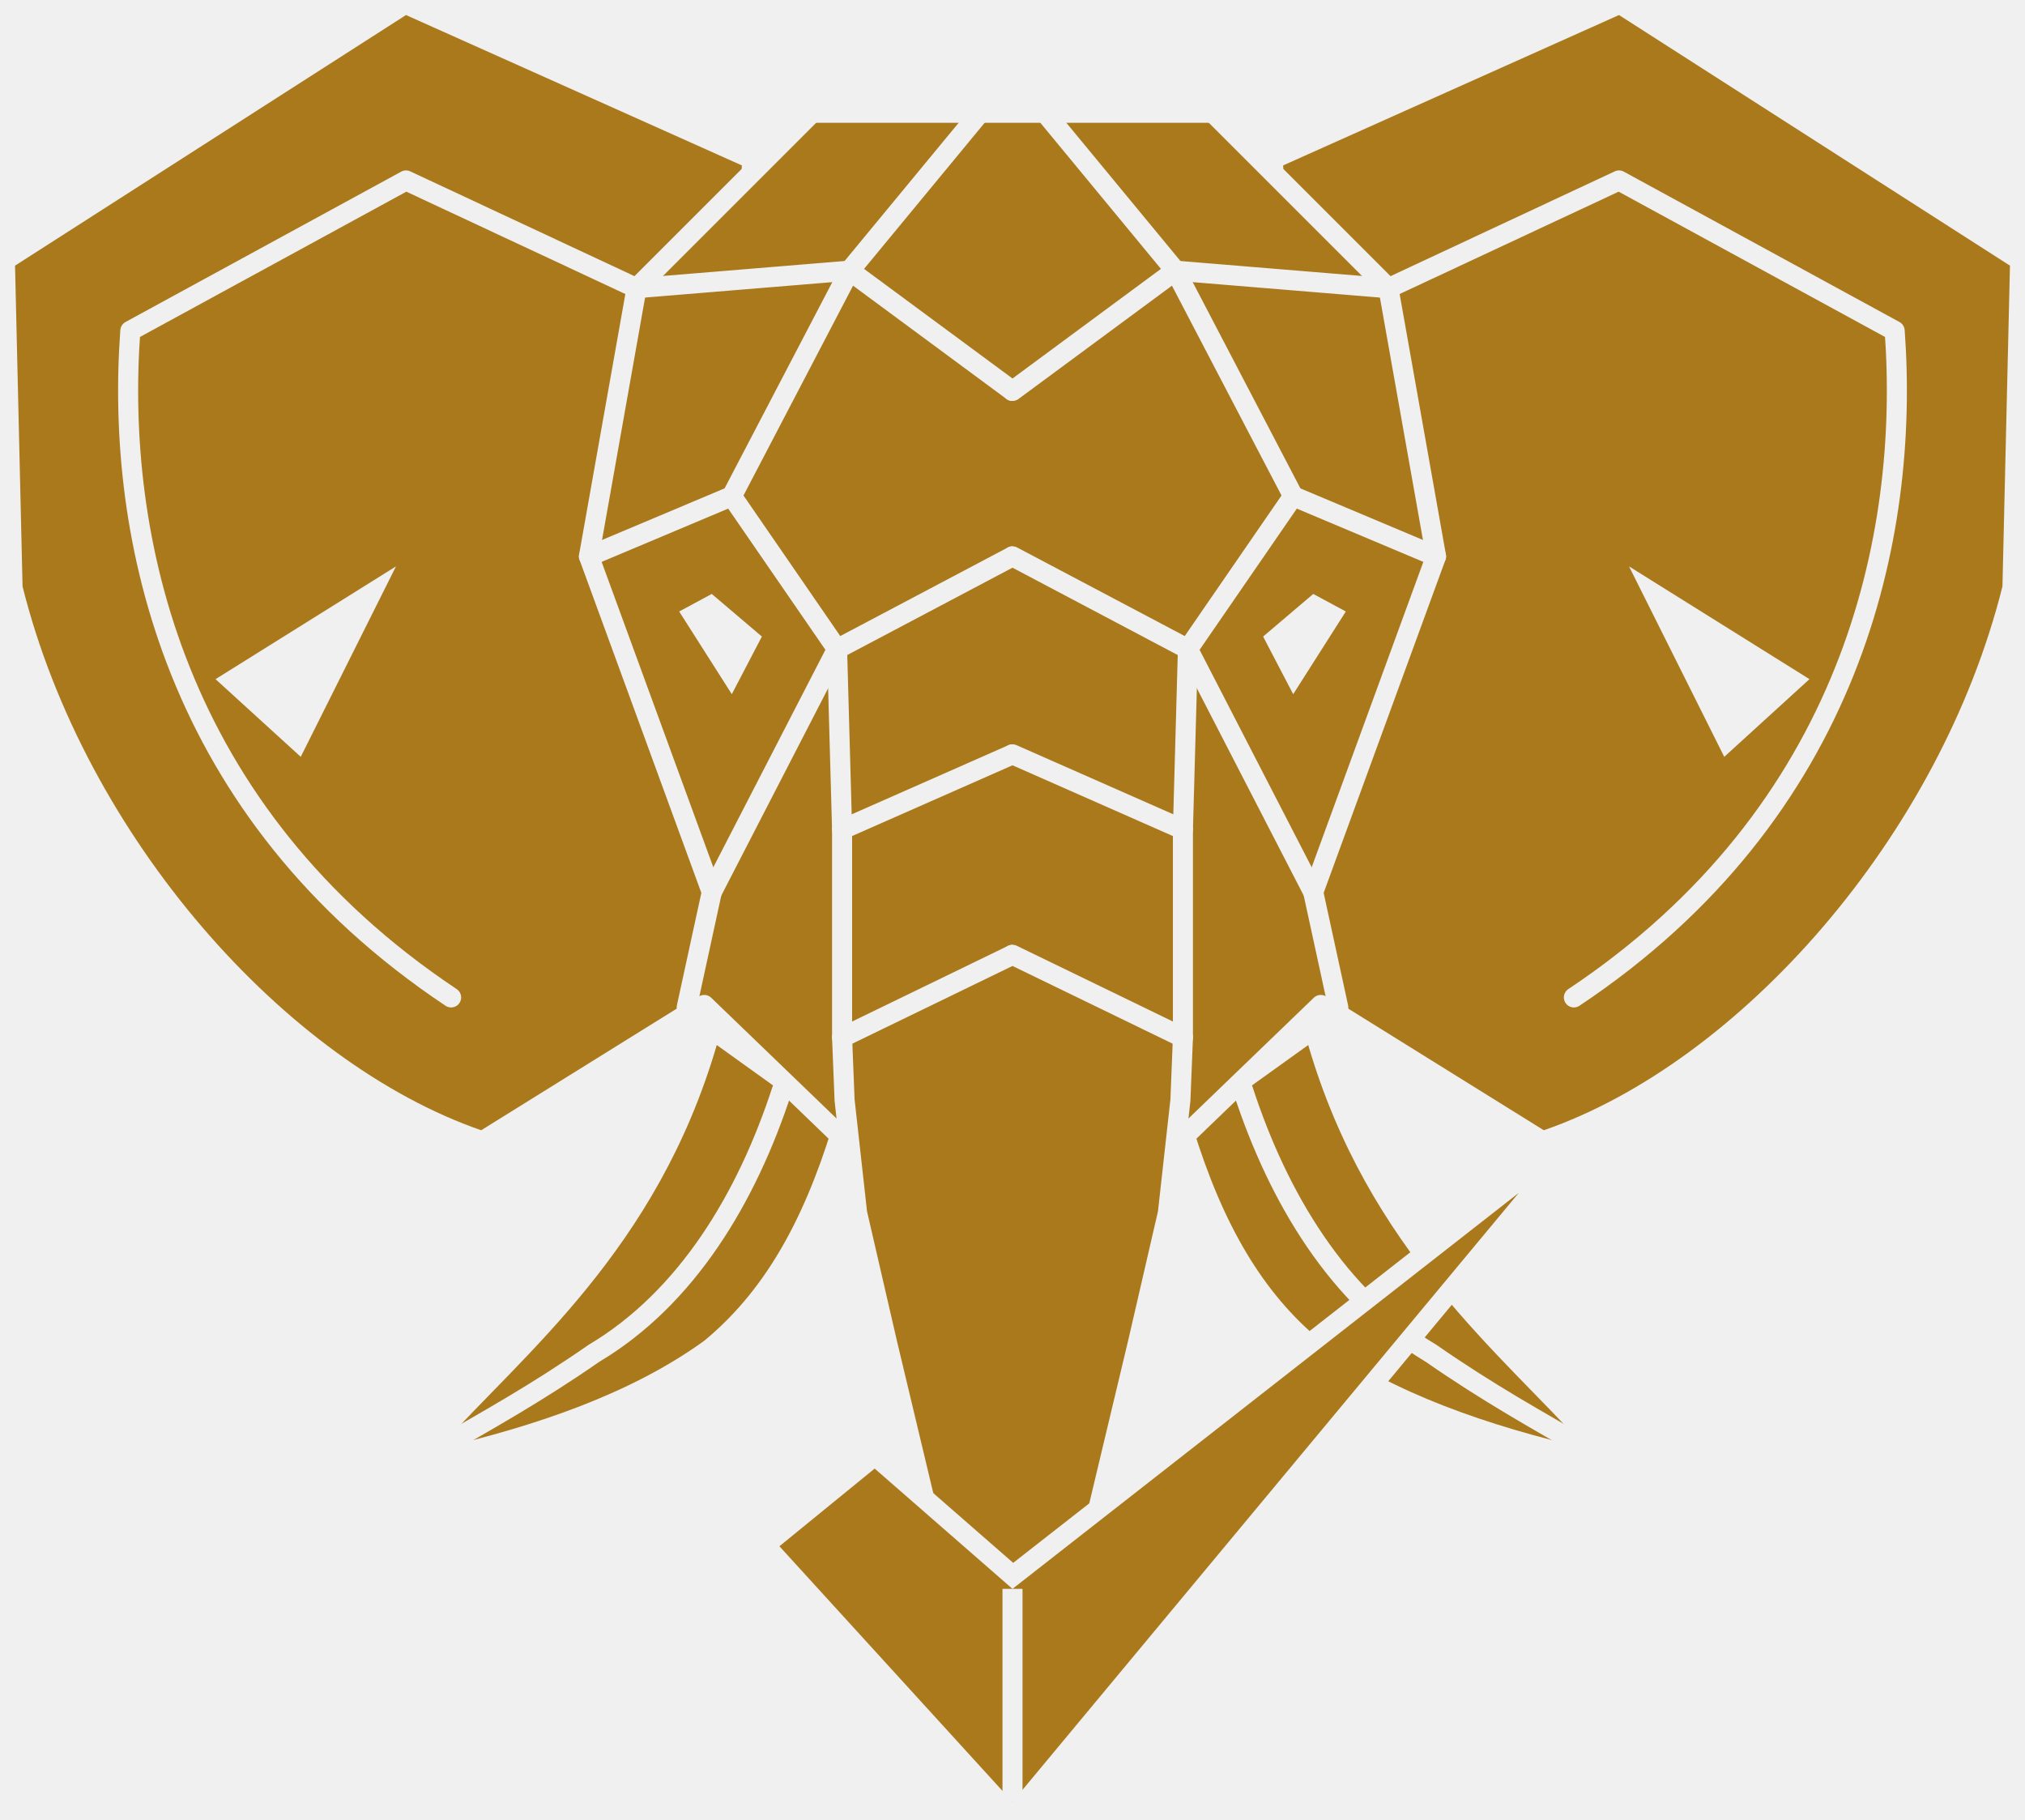
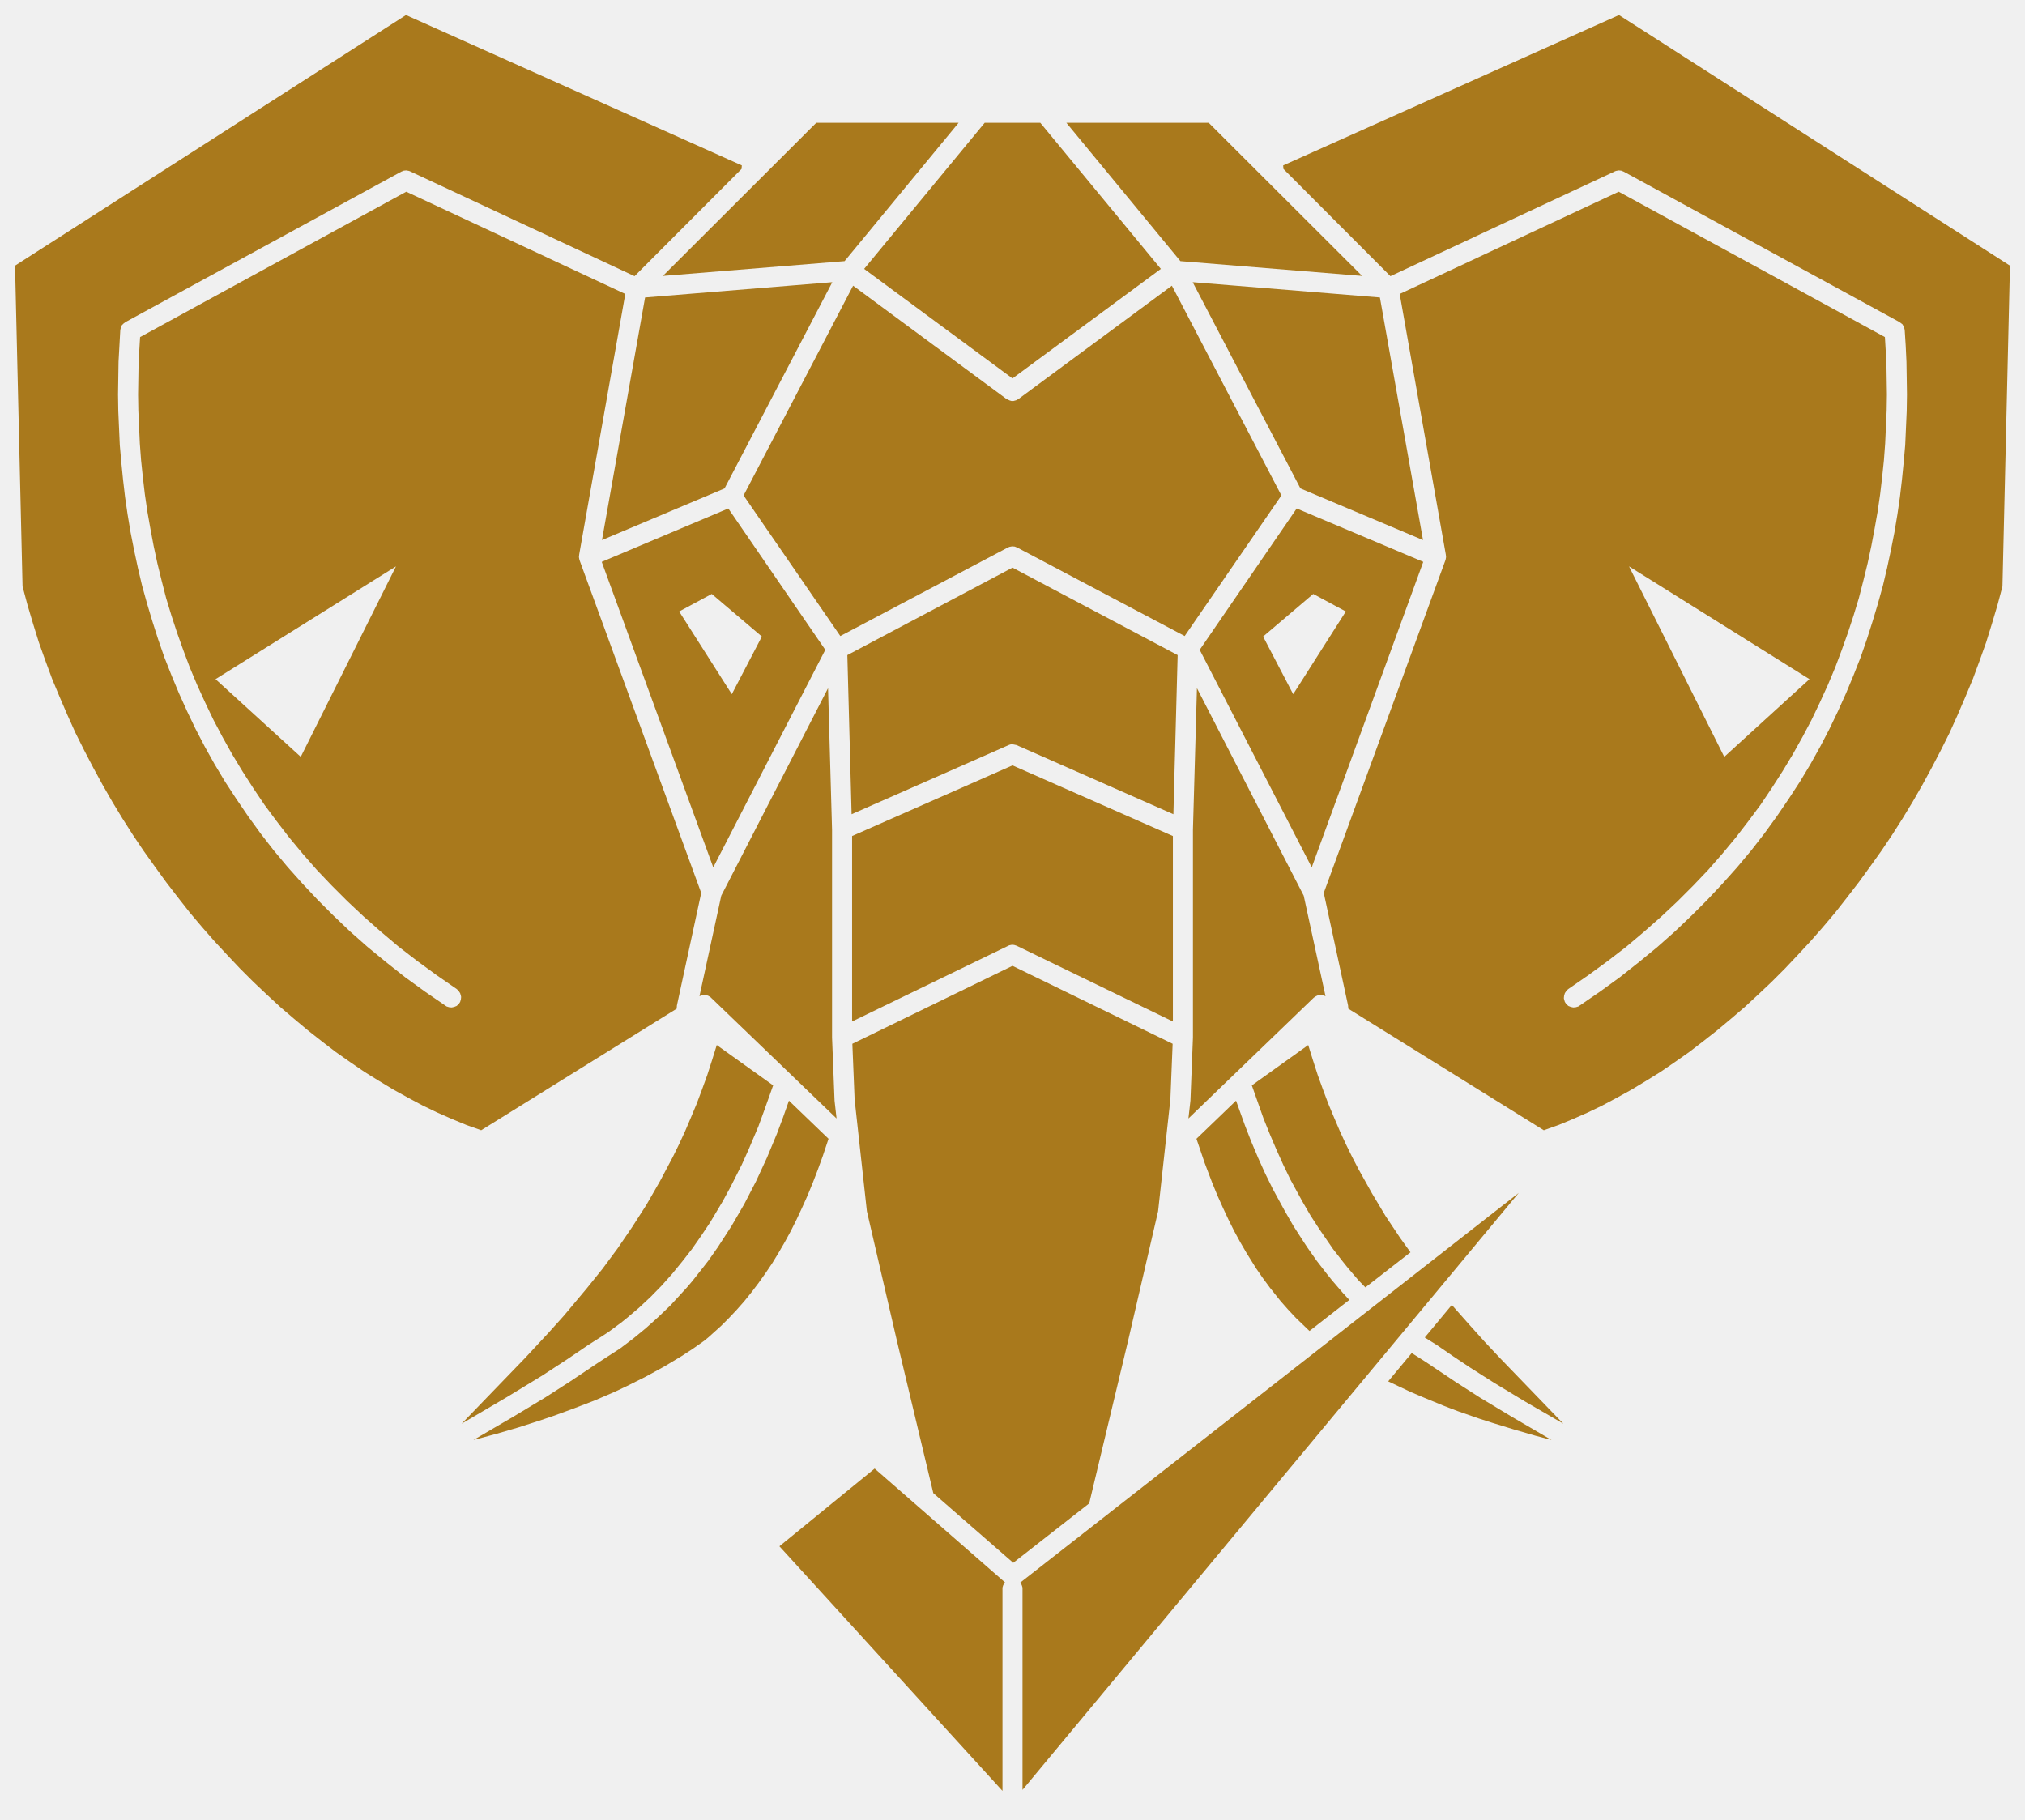
<svg xmlns="http://www.w3.org/2000/svg" viewBox="0 0 808.00 726.00" width="808.00" height="726.00">
  <svg x="0" y="0" width="808.00" height="726" viewBox="216 16 808 726" overflow="visible">
-     <defs>
-       <g id="m12e">
-         <path d="M222,122 L378,22 L512,82 L500,410 L490,416 L408,467 C330,440 250,350 225,250 Z" fill="#fff" />
-         <path d="M470,131 L378,88 L268,148 C262,230 285,340 396,414" fill="none" stroke="#000" stroke-width="8" stroke-linecap="round" stroke-linejoin="round" />
-         <polygon points="302,287 374,242 336,318" fill="#000" />
-       </g>
-       <g id="m12t">
-         <path d="M391,594 C425,556 478,515 502,433 L548,466 C536,505 520,532 497,551 C468,572 430,585 391,594 Z" fill="#fff" />
-         <path d="M528,451 C514,494 490,534 453,556 C430,572 410,583 391,594" fill="none" stroke="#000" stroke-width="8" stroke-linecap="round" />
-       </g>
-       <g id="m12h">
-         <polygon points="470,131 540,61 620,61 620,640 586,619 556,480 552,470 497,417 490,418 500,372 451,238" fill="#fff" />
-         <g fill="none" stroke="#000" stroke-width="8" stroke-linecap="round" stroke-linejoin="round">
-           <polyline points="540,61 607,61" />
-           <polyline points="470,131 540,61" />
-           <polyline points="607,61 555,124" />
-           <polyline points="555,124 620,172" />
-           <polyline points="470,131 555,124" />
-           <polyline points="555,124 508,214" />
-           <polyline points="508,214 451,238" />
-           <polyline points="470,131 451,238 500,372 490,418" />
-           <polyline points="508,214 550,275" />
-           <polyline points="550,275 620,238" />
-           <polyline points="550,275 500,372" />
-           <polyline points="550,275 552,347 552,430 553,455 558,500 570,552 586,619" />
-           <polyline points="552,347 620,317" />
-           <polyline points="552,430 620,397" />
-           <polyline points="497,417 552,470" />
-         </g>
-         <polygon points="487,260 500,253 520,270 508,293" fill="#000" />
-       </g>
-       <mask id="m12k" maskUnits="userSpaceOnUse" x="180" y="-62" width="880" height="880">
-         <use href="#m12e" />
-         <use href="#m12e" transform="translate(1240 0) scale(-1 1)" />
-         <use href="#m12t" />
-         <use href="#m12t" transform="translate(1240 0) scale(-1 1)" />
-         <rect x="619" y="61" width="2" height="579" fill="#fff" />
-         <use href="#m12h" />
-         <use href="#m12h" transform="translate(1240 0) scale(-1 1)" />
-         <polyline points="607,61 633,61" fill="none" stroke="#000" stroke-width="8" stroke-linecap="round" />
-         <polygon points="565,602 620,650 822,492 620,735 527,633" fill="#000" stroke="#000" stroke-width="16" stroke-linejoin="round" />
-         <polygon points="565,602 620,650 620,735 527,633" fill="#fff" />
-         <polygon points="620,650 822,492 620,735" fill="#fff" />
-         <polyline points="620,650 620,735" fill="none" stroke="#000" stroke-width="8" />
-       </mask>
-     </defs>
-     <rect x="180" y="-62" width="880" height="880" fill="#A9791C" mask="url(#m12k)" />
+     <path d="M291.7,380.1L296.6,385.9L301.6,391.6L306.7,397.1L311.8,402.5L317.1,407.8L322.4,412.8L327.8,417.8L333.3,422.5L338.8,427.1L344.4,431.5L350.0,435.8L355.7,439.8L361.4,443.7L367.2,447.3L373.0,450.8L378.8,454.0L384.6,457.1L390.4,459.9L396.3,462.5L402.1,464.9L408.0,467.0L486.0,418.5L486.1,417.2L495.8,372.3L447.2,239.4L447.0,238.3L447.1,237.3L465.5,133.3L378.1,92.5L271.9,150.5L271.3,160.6L271.2,167.0L271.1,173.4L271.2,179.8L271.5,186.4L271.8,193.0L272.3,199.7L273.0,206.4L273.8,213.2L274.8,220.1L276.0,226.9L277.3,233.8L278.8,240.8L280.5,247.7L282.3,254.7L284.4,261.6L286.7,268.6L289.2,275.6L291.8,282.5L294.7,289.4L297.9,296.4L301.2,303.3L304.8,310.1L308.6,316.9L312.7,323.7L317.0,330.4L321.5,337.1L326.4,343.7L331.4,350.2L336.8,356.7L342.4,363.1L348.4,369.4L354.6,375.6L361.1,381.7L367.9,387.7L375.0,393.7L382.4,399.4L390.2,405.1L398.3,410.7L399.0,411.4L399.6,412.3L399.9,413.3L400.0,413.8L399.9,414.8L399.6,415.8L399.0,416.7L398.2,417.4L397.2,417.8L396.2,418.0L395.2,417.9L394.2,417.6L385.6,411.7L377.6,405.9L369.9,399.8L362.6,393.8L355.6,387.6L349.0,381.3L342.7,375.0L336.6,368.5L330.8,362.0L325.2,355.3L320.0,348.6L315.0,341.7L310.3,334.8L305.8,327.9L301.6,320.9L297.7,313.9L294.0,306.8L290.6,299.7L287.4,292.6L284.4,285.4L281.6,278.3L279.1,271.1L276.8,263.9L274.7,256.9L272.7,249.7L271.0,242.5L269.5,235.5L268.1,228.4L266.9,221.2L265.9,214.3L265.1,207.4L264.4,200.4L263.8,193.6L263.5,186.8L263.2,180.0L263.1,173.4L263.2,166.9L263.3,160.3L264.0,147.7L264.2,146.8L264.6,145.8L265.3,145.1L266.1,144.5L376.1,84.5L377.1,84.1L378.1,84.0L379.2,84.2L379.7,84.4L469.2,126.2L511.9,83.4L512.0,82.0L378.0,22.0L222.0,122.0L225.0,250.0L227.0,257.5L229.2,264.9L231.5,272.3L234.1,279.6L236.8,286.9L239.8,294.1L242.9,301.3L246.1,308.4L249.6,315.4L253.2,322.3L256.9,329.1L260.8,335.9L264.8,342.5L269.0,349.1L273.3,355.5L277.8,361.8L282.3,368.0L287.0,374.1ZM374.0,242.0L336.0,318.0L302.0,287.0ZM526.0,468.4L522.0,478.0L517.7,487.3L513.0,496.4L507.9,505.2L502.4,513.7L498.6,519.1L496.5,521.8L492.4,527.0L490.2,529.6L485.8,534.4L483.5,536.9L478.7,541.5L473.8,545.9L468.7,550.1L463.4,554.1L460.6,555.9L455.2,559.4L443.4,567.3L433.6,573.6L421.0,581.2L404.9,590.6L414.2,588.1L422.8,585.6L431.2,582.9L436.8,581.0L445.0,578.0L453.1,574.9L461.0,571.5L466.1,569.1L473.7,565.3L481.0,561.3L488.0,557.1L492.6,554.1L497.0,551.0L498.7,549.6L503.7,545.1L506.9,541.9L510.0,538.6L513.0,535.2L515.9,531.6L518.7,527.9L521.4,524.1L524.1,520.1L526.6,516.0L529.1,511.7L531.5,507.3L533.8,502.7L536.0,498.0L538.2,493.1L540.3,488.0L542.3,482.8L544.3,477.3L546.6,470.4L530.8,455.2L528.4,462.0ZM683.9,432.5L620.0,401.4L556.1,432.5L557.0,454.7L561.9,499.3L573.9,551.1L588.4,611.8L620.3,639.6L650.6,615.9L666.1,551.1L678.1,499.3L683.0,454.7ZM699.7,488.0L701.8,493.1L704.0,498.0L706.2,502.7L708.5,507.3L710.9,511.7L713.4,516.0L717.2,522.1L719.9,526.0L722.7,529.8L727.0,535.2L730.0,538.6L733.1,541.9L738.5,547.1L754.4,534.7L751.9,532.0L747.6,527.0L745.5,524.4L741.4,519.1L737.6,513.7L735.7,510.8L732.1,505.2L728.7,499.3L723.8,490.3L720.8,484.2L718.0,478.0L715.3,471.6L712.8,465.2L709.2,455.2L693.4,470.4L696.7,480.1ZM779.0,571.5L784.2,573.7L792.2,577.0L797.7,579.1L806.0,582.0L811.6,583.8L820.1,586.4L828.7,588.9L835.1,590.6L819.0,581.2L806.4,573.6L796.6,567.3L784.8,559.4L779.3,555.9L769.9,567.2ZM867.0,450.8L872.8,447.3L878.6,443.7L884.3,439.8L890.0,435.8L895.6,431.5L901.2,427.1L906.7,422.5L912.2,417.8L917.6,412.8L922.9,407.8L928.2,402.5L933.3,397.1L938.4,391.6L943.4,385.9L948.3,380.1L953.0,374.1L957.7,368.0L962.2,361.8L966.7,355.5L971.0,349.1L975.2,342.5L979.2,335.9L983.1,329.1L986.8,322.3L990.4,315.4L993.9,308.4L997.1,301.3L1000.2,294.1L1003.2,286.9L1005.9,279.6L1008.5,272.3L1010.8,264.9L1013.0,257.5L1015.0,250.0L1018.0,122.0L862.0,22.0L728.0,82.0L728.1,83.4L770.8,126.2L860.3,84.4L860.8,84.2L861.9,84.0L862.9,84.1L863.9,84.5L973.9,144.5L974.7,145.1L975.1,145.4L975.6,146.3L975.8,146.8L976.0,147.7L976.4,154.0L976.7,160.4L976.8,166.8L976.9,173.4L976.8,180.0L976.5,186.8L976.2,193.6L975.6,200.4L974.9,207.4L974.1,214.3L973.1,221.2L971.9,228.4L970.5,235.5L969.0,242.5L967.3,249.7L965.3,256.9L963.2,263.9L960.9,271.1L958.4,278.3L955.6,285.4L952.6,292.6L949.4,299.7L946.0,306.8L942.3,313.9L938.4,320.9L934.2,327.9L929.7,334.8L925.0,341.7L920.0,348.6L914.8,355.3L909.2,362.0L903.4,368.5L897.3,375.0L891.0,381.3L884.4,387.6L877.4,393.8L870.1,399.8L862.4,405.9L854.4,411.7L845.8,417.6L844.8,417.9L843.8,418.0L842.8,417.8L841.8,417.4L841.0,416.7L840.4,415.8L840.1,414.8L840.0,414.3L840.1,413.3L840.4,412.3L841.0,411.4L841.7,410.7L849.8,405.1L857.6,399.4L865.0,393.7L872.1,387.7L878.9,381.7L885.4,375.6L891.6,369.4L897.6,363.1L903.2,356.7L908.6,350.2L913.6,343.7L918.5,337.1L923.0,330.4L927.3,323.7L931.4,316.9L935.2,310.1L938.8,303.3L942.1,296.4L945.3,289.4L948.2,282.5L950.8,275.6L953.3,268.6L955.6,261.6L957.7,254.7L959.5,247.7L961.2,240.8L962.7,233.8L964.0,226.9L965.2,220.1L966.2,213.2L967.0,206.4L967.7,199.7L968.2,193.0L968.5,186.4L968.8,179.8L968.9,173.4L968.8,167.0L968.7,160.6L968.1,150.5L861.9,92.5L774.5,133.3L792.9,237.3L793.0,238.3L792.8,239.4L744.2,372.3L753.9,417.2L754.0,418.5L832.0,467.0L837.9,464.9L843.7,462.5L849.6,459.9L855.4,457.1L861.2,454.0ZM866.0,242.0L938.0,287.0L904.0,318.0ZM608.9,65.0L560.8,123.3L620.0,167.0L679.2,123.3L631.1,65.0ZM618.9,175.8L617.6,175.2L556.4,130.0L512.7,213.7L551.3,269.8L618.1,234.5L618.8,234.2L619.9,234.0L620.9,234.1L621.9,234.5L688.7,269.8L727.3,213.7L683.6,130.0L622.4,175.2L621.5,175.7L620.4,176.0L619.6,176.0ZM618.7,313.2L619.4,313.0L620.1,313.0L621.1,313.2L621.6,313.3L684.2,340.9L685.9,277.4L620.0,242.5L554.1,277.4L555.8,340.9ZM618.7,393.2L619.7,393.0L620.2,393.0L620.8,393.1L621.7,393.4L684.0,423.6L684.0,349.6L620.0,321.4L556.0,349.6L556.0,423.6ZM468.2,505.7L462.4,514.2L456.4,522.3L450.2,530.0L441.0,541.0L434.7,548.0L425.4,558.0L400.2,584.1L418.4,573.4L432.5,564.8L442.3,558.4L450.7,552.7L456.2,549.2L458.8,547.5L463.8,543.8L466.3,541.8L471.0,537.8L475.6,533.5L480.0,529.0L484.2,524.3L488.2,519.4L492.1,514.4L495.8,509.1L499.4,503.7L504.4,495.3L507.5,489.6L512.0,480.7L514.7,474.7L518.6,465.5L520.9,459.2L524.5,449.1L502.0,433.0L500.1,439.1L498.2,445.0L496.1,450.8L494.0,456.4L491.7,461.9L489.4,467.3L487.0,472.5L484.5,477.6L479.3,487.4L473.9,496.8ZM802.2,544.5L795.3,536.7L784.5,549.7L789.3,552.7L796.0,557.3L802.6,561.7L812.2,567.8L824.6,575.3L839.8,584.1L814.6,558.0L808.4,551.4ZM768.9,501.3L763.4,492.1L758.1,482.6L755.5,477.6L753.0,472.5L750.6,467.3L748.3,461.9L746.0,456.4L743.9,450.8L741.8,445.0L739.9,439.1L738.0,433.0L715.5,449.1L720.2,462.4L722.7,468.6L725.3,474.7L728.0,480.7L730.9,486.7L735.6,495.3L738.9,501.0L742.4,506.4L747.9,514.4L751.8,519.4L753.8,521.9L757.9,526.7L760.8,529.7L778.8,515.7L774.7,510.0ZM499.4,413.8L549.8,462.3L549.0,455.2L548.0,430.0L548.0,347.1L546.4,290.6L503.8,373.4L495.1,413.5L495.9,413.2L496.4,413.0L497.4,413.0L498.5,413.3ZM598.5,65.0L541.7,65.0L480.5,126.1L553.0,120.2ZM473.4,134.7L456.2,231.5L505.1,210.9L548.1,128.6ZM506.6,218.9L456.1,240.2L500.6,362.1L545.3,275.3ZM500.0,253.0L520.0,270.0L508.0,293.0L487.0,260.0ZM690.2,462.3L740.2,414.1L741.1,413.5L742.0,413.1L742.6,413.0L743.6,413.0L744.1,413.2L744.9,413.5L736.2,373.4L693.6,290.6L692.0,347.1L692.0,430.0L691.0,455.2ZM687.0,120.2L759.5,126.1L698.3,65.0L641.5,65.0ZM691.9,128.6L734.9,210.9L783.8,231.5L766.6,134.7ZM694.7,275.3L739.4,362.1L783.9,240.2L733.4,218.9ZM720.0,270.0L740.0,253.0L753.0,260.0L732.0,293.0ZM822.0,492.0L623.1,647.5L623.7,648.5L624.0,649.5L624.0,650.0L624.0,730.2ZM565.0,602.0L527.0,633.0L616.0,730.6L616.0,650.0L616.0,649.5L616.3,648.5L617.0,647.4Z" fill="#A9791C" fill-rule="evenodd" />
  </svg>
</svg>
